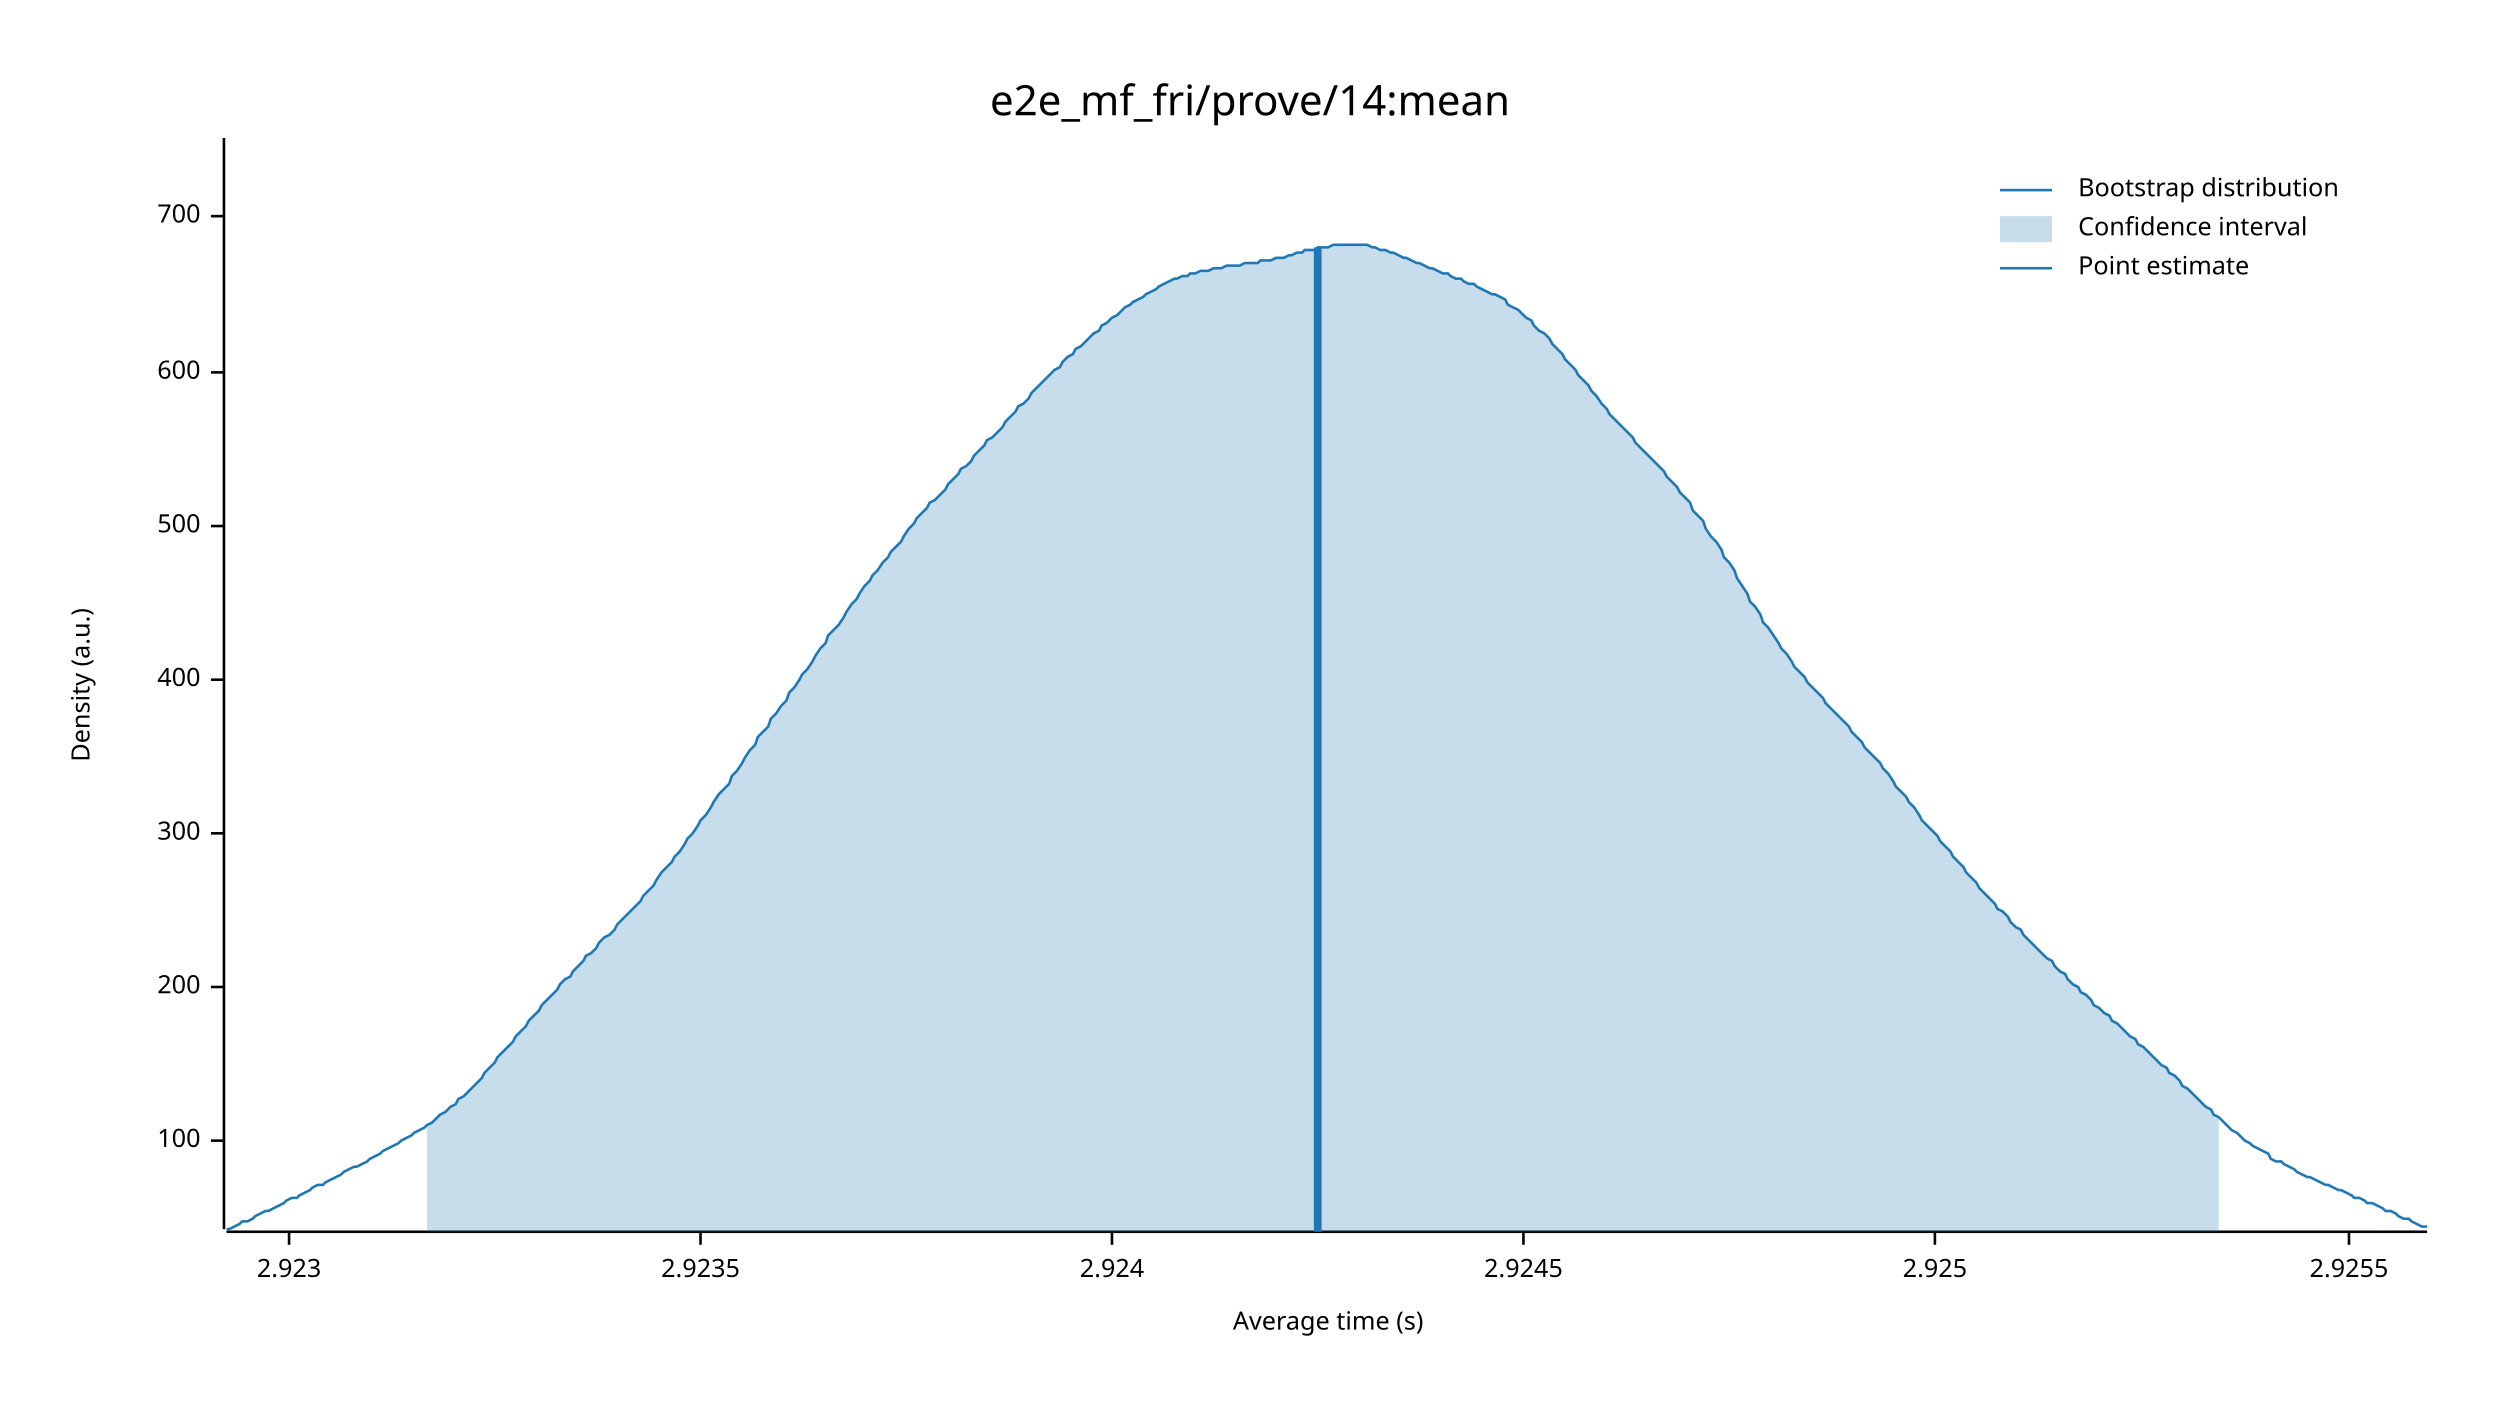
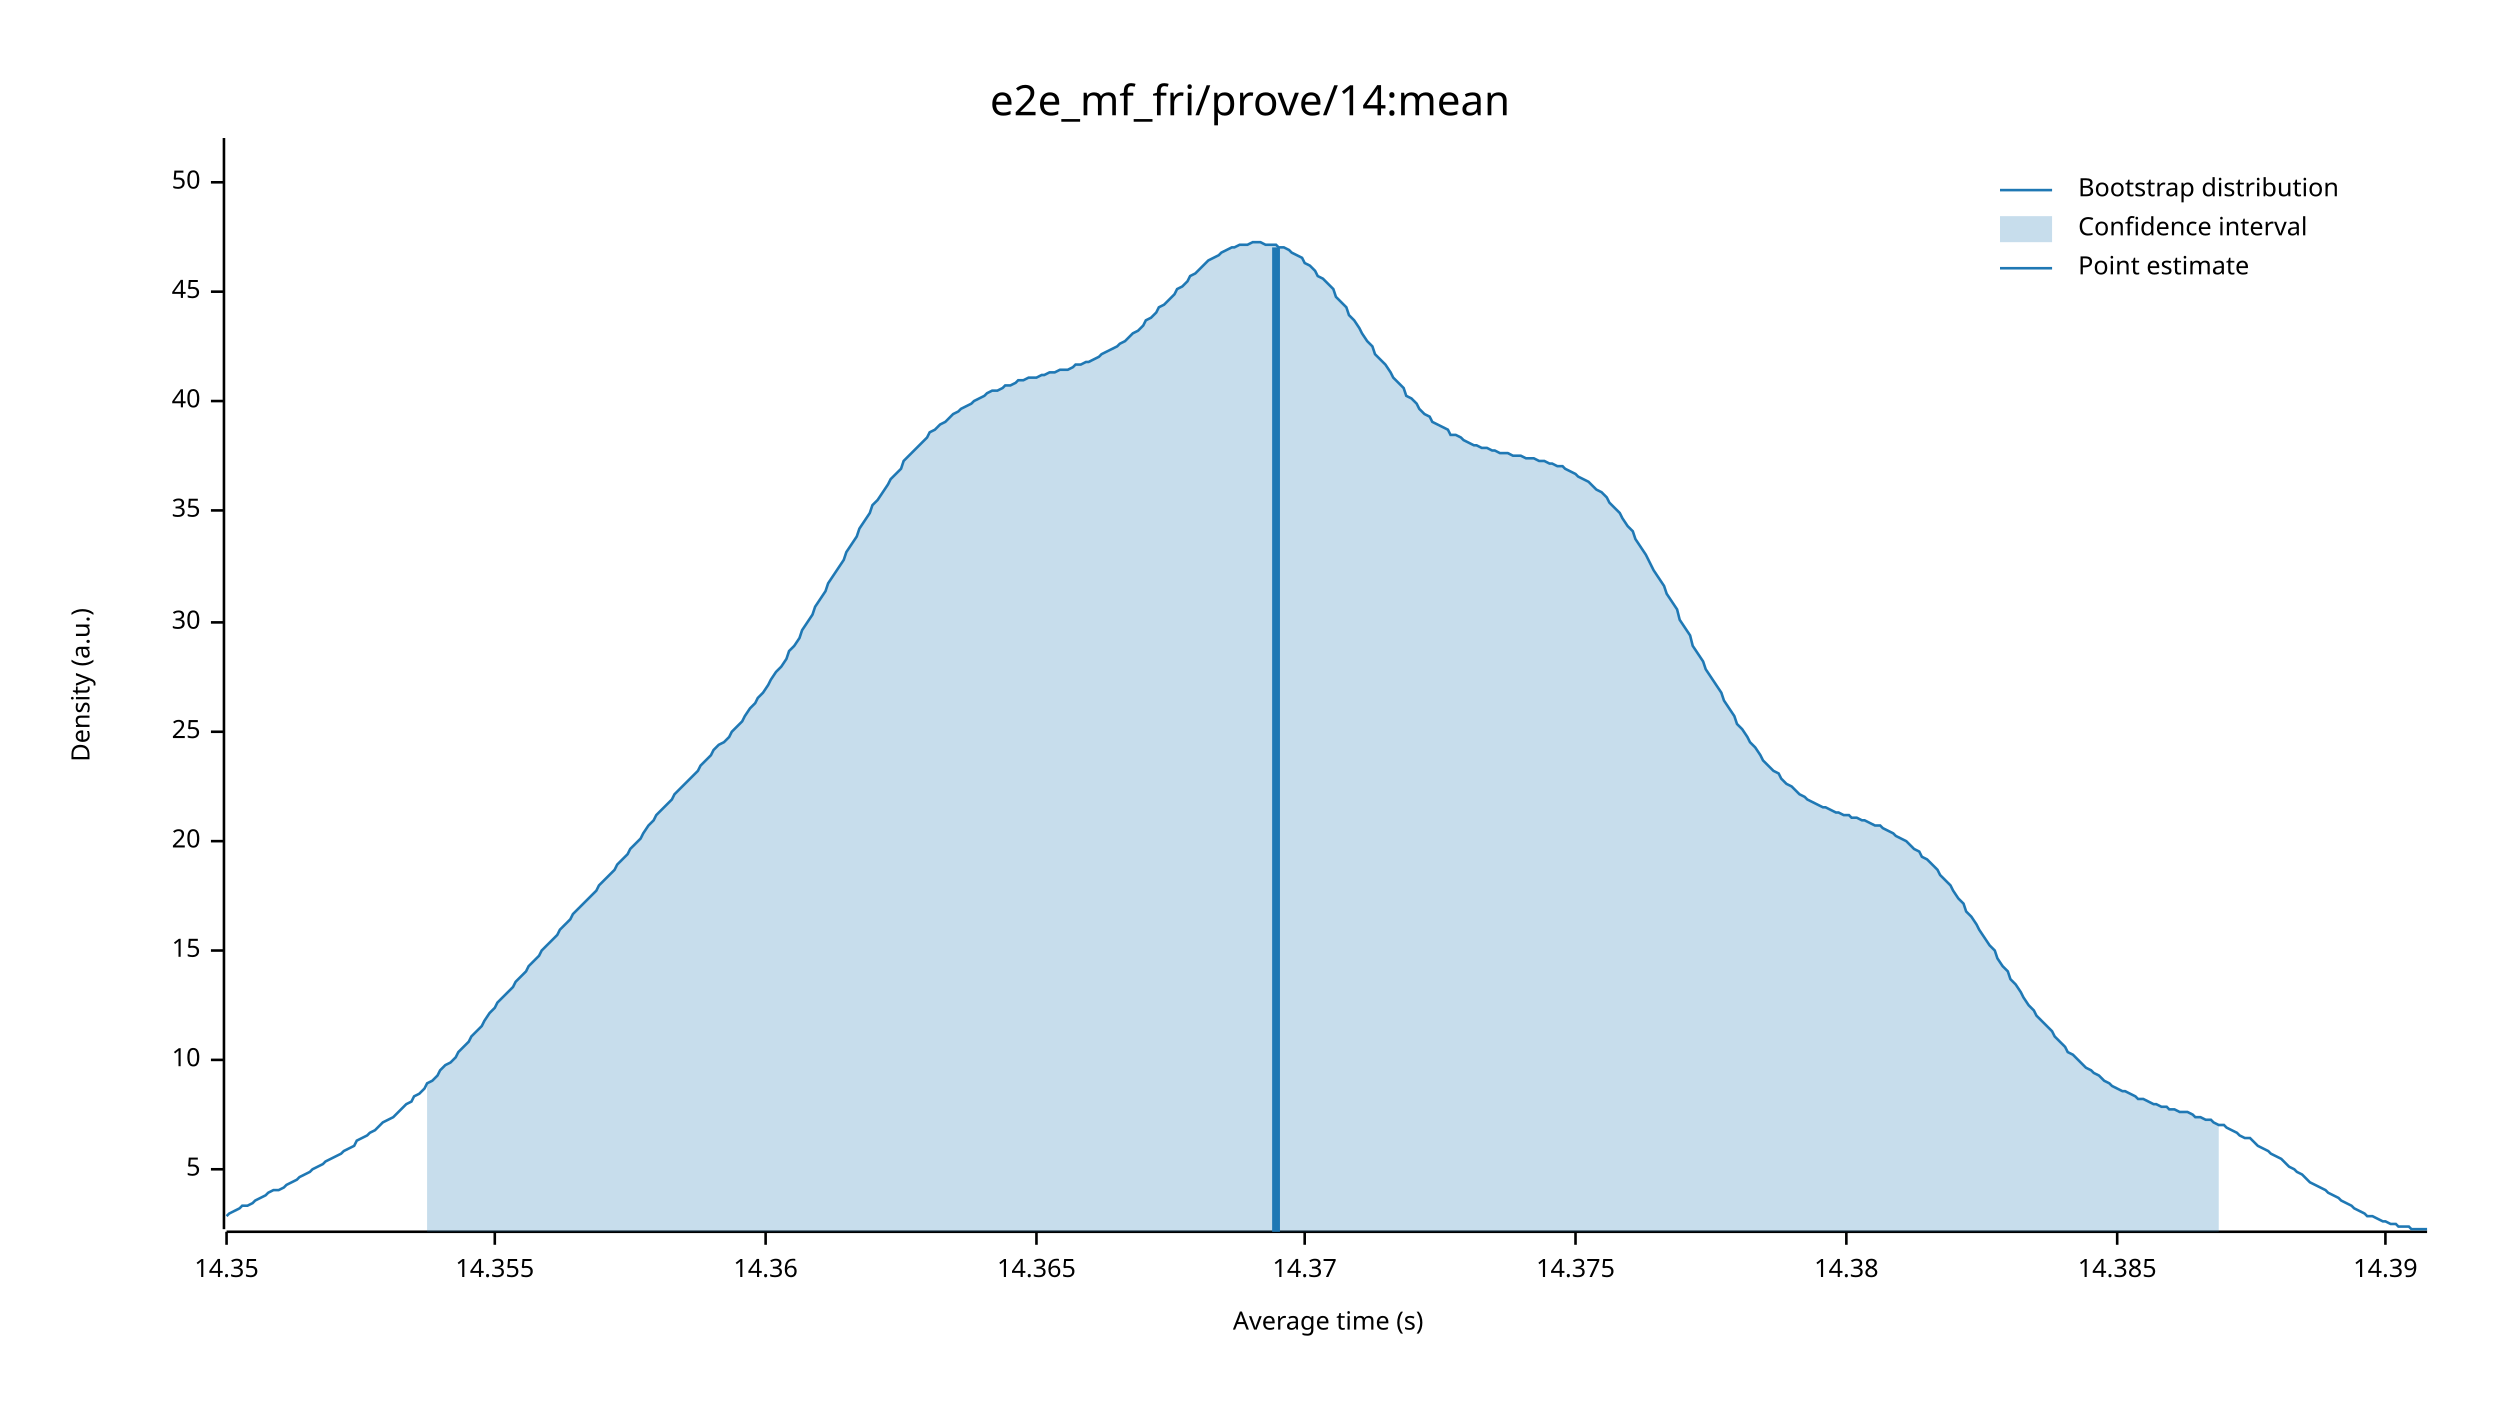
<svg xmlns="http://www.w3.org/2000/svg" width="960" height="540" viewBox="0 0 960 540">
  <text x="480" y="32" dy="0.76em" text-anchor="middle" font-family="sans-serif" font-size="16.129" opacity="1" fill="#000000">
e2e_mf_fri/prove/14:mean
</text>
  <text x="27" y="263" dy="0.76em" text-anchor="middle" font-family="sans-serif" font-size="9.677" opacity="1" fill="#000000" transform="rotate(270, 27, 263)">
Density (a.u.)
</text>
  <text x="510" y="513" dy="-0.5ex" text-anchor="middle" font-family="sans-serif" font-size="9.677" opacity="1" fill="#000000">
Average time (s)
</text>
  <polyline fill="none" opacity="1" stroke="#000000" stroke-width="1" points="86,53 86,472 " />
-   <text x="77" y="438" dy="0.5ex" text-anchor="end" font-family="sans-serif" font-size="9.677" opacity="1" fill="#000000">
- 100
+   <text x="77" y="449" dy="0.5ex" text-anchor="end" font-family="sans-serif" font-size="9.677" opacity="1" fill="#000000">
+ 5
</text>
-   <polyline fill="none" opacity="1" stroke="#000000" stroke-width="1" points="81,438 86,438 " />
-   <text x="77" y="379" dy="0.5ex" text-anchor="end" font-family="sans-serif" font-size="9.677" opacity="1" fill="#000000">
- 200
+   <polyline fill="none" opacity="1" stroke="#000000" stroke-width="1" points="81,449 86,449 " />
+   <text x="77" y="407" dy="0.5ex" text-anchor="end" font-family="sans-serif" font-size="9.677" opacity="1" fill="#000000">
+ 10
</text>
-   <polyline fill="none" opacity="1" stroke="#000000" stroke-width="1" points="81,379 86,379 " />
-   <text x="77" y="320" dy="0.5ex" text-anchor="end" font-family="sans-serif" font-size="9.677" opacity="1" fill="#000000">
- 300
+   <polyline fill="none" opacity="1" stroke="#000000" stroke-width="1" points="81,407 86,407 " />
+   <text x="77" y="365" dy="0.5ex" text-anchor="end" font-family="sans-serif" font-size="9.677" opacity="1" fill="#000000">
+ 15
</text>
-   <polyline fill="none" opacity="1" stroke="#000000" stroke-width="1" points="81,320 86,320 " />
-   <text x="77" y="261" dy="0.5ex" text-anchor="end" font-family="sans-serif" font-size="9.677" opacity="1" fill="#000000">
- 400
+   <polyline fill="none" opacity="1" stroke="#000000" stroke-width="1" points="81,365 86,365 " />
+   <text x="77" y="323" dy="0.5ex" text-anchor="end" font-family="sans-serif" font-size="9.677" opacity="1" fill="#000000">
+ 20
</text>
-   <polyline fill="none" opacity="1" stroke="#000000" stroke-width="1" points="81,261 86,261 " />
-   <text x="77" y="202" dy="0.5ex" text-anchor="end" font-family="sans-serif" font-size="9.677" opacity="1" fill="#000000">
- 500
+   <polyline fill="none" opacity="1" stroke="#000000" stroke-width="1" points="81,323 86,323 " />
+   <text x="77" y="281" dy="0.5ex" text-anchor="end" font-family="sans-serif" font-size="9.677" opacity="1" fill="#000000">
+ 25
</text>
-   <polyline fill="none" opacity="1" stroke="#000000" stroke-width="1" points="81,202 86,202 " />
-   <text x="77" y="143" dy="0.5ex" text-anchor="end" font-family="sans-serif" font-size="9.677" opacity="1" fill="#000000">
- 600
+   <polyline fill="none" opacity="1" stroke="#000000" stroke-width="1" points="81,281 86,281 " />
+   <text x="77" y="239" dy="0.5ex" text-anchor="end" font-family="sans-serif" font-size="9.677" opacity="1" fill="#000000">
+ 30
</text>
-   <polyline fill="none" opacity="1" stroke="#000000" stroke-width="1" points="81,143 86,143 " />
-   <text x="77" y="83" dy="0.5ex" text-anchor="end" font-family="sans-serif" font-size="9.677" opacity="1" fill="#000000">
- 700
+   <polyline fill="none" opacity="1" stroke="#000000" stroke-width="1" points="81,239 86,239 " />
+   <text x="77" y="196" dy="0.5ex" text-anchor="end" font-family="sans-serif" font-size="9.677" opacity="1" fill="#000000">
+ 35
</text>
-   <polyline fill="none" opacity="1" stroke="#000000" stroke-width="1" points="81,83 86,83 " />
+   <polyline fill="none" opacity="1" stroke="#000000" stroke-width="1" points="81,196 86,196 " />
+   <text x="77" y="154" dy="0.5ex" text-anchor="end" font-family="sans-serif" font-size="9.677" opacity="1" fill="#000000">
+ 40
+ </text>
+   <polyline fill="none" opacity="1" stroke="#000000" stroke-width="1" points="81,154 86,154 " />
+   <text x="77" y="112" dy="0.5ex" text-anchor="end" font-family="sans-serif" font-size="9.677" opacity="1" fill="#000000">
+ 45
+ </text>
+   <polyline fill="none" opacity="1" stroke="#000000" stroke-width="1" points="81,112 86,112 " />
+   <text x="77" y="70" dy="0.5ex" text-anchor="end" font-family="sans-serif" font-size="9.677" opacity="1" fill="#000000">
+ 50
+ </text>
+   <polyline fill="none" opacity="1" stroke="#000000" stroke-width="1" points="81,70 86,70 " />
  <polyline fill="none" opacity="1" stroke="#000000" stroke-width="1" points="87,473 932,473 " />
-   <text x="111" y="483" dy="0.76em" text-anchor="middle" font-family="sans-serif" font-size="9.677" opacity="1" fill="#000000">
- 2.923
+   <text x="87" y="483" dy="0.76em" text-anchor="middle" font-family="sans-serif" font-size="9.677" opacity="1" fill="#000000">
+ 14.35
</text>
-   <polyline fill="none" opacity="1" stroke="#000000" stroke-width="1" points="111,473 111,478 " />
-   <text x="269" y="483" dy="0.76em" text-anchor="middle" font-family="sans-serif" font-size="9.677" opacity="1" fill="#000000">
- 2.9235
+   <polyline fill="none" opacity="1" stroke="#000000" stroke-width="1" points="87,473 87,478 " />
+   <text x="190" y="483" dy="0.76em" text-anchor="middle" font-family="sans-serif" font-size="9.677" opacity="1" fill="#000000">
+ 14.355
</text>
-   <polyline fill="none" opacity="1" stroke="#000000" stroke-width="1" points="269,473 269,478 " />
-   <text x="427" y="483" dy="0.76em" text-anchor="middle" font-family="sans-serif" font-size="9.677" opacity="1" fill="#000000">
- 2.924
+   <polyline fill="none" opacity="1" stroke="#000000" stroke-width="1" points="190,473 190,478 " />
+   <text x="294" y="483" dy="0.76em" text-anchor="middle" font-family="sans-serif" font-size="9.677" opacity="1" fill="#000000">
+ 14.36
</text>
-   <polyline fill="none" opacity="1" stroke="#000000" stroke-width="1" points="427,473 427,478 " />
-   <text x="585" y="483" dy="0.76em" text-anchor="middle" font-family="sans-serif" font-size="9.677" opacity="1" fill="#000000">
- 2.9245
+   <polyline fill="none" opacity="1" stroke="#000000" stroke-width="1" points="294,473 294,478 " />
+   <text x="398" y="483" dy="0.76em" text-anchor="middle" font-family="sans-serif" font-size="9.677" opacity="1" fill="#000000">
+ 14.365
</text>
-   <polyline fill="none" opacity="1" stroke="#000000" stroke-width="1" points="585,473 585,478 " />
-   <text x="743" y="483" dy="0.76em" text-anchor="middle" font-family="sans-serif" font-size="9.677" opacity="1" fill="#000000">
- 2.925
+   <polyline fill="none" opacity="1" stroke="#000000" stroke-width="1" points="398,473 398,478 " />
+   <text x="501" y="483" dy="0.76em" text-anchor="middle" font-family="sans-serif" font-size="9.677" opacity="1" fill="#000000">
+ 14.37
</text>
-   <polyline fill="none" opacity="1" stroke="#000000" stroke-width="1" points="743,473 743,478 " />
-   <text x="902" y="483" dy="0.76em" text-anchor="middle" font-family="sans-serif" font-size="9.677" opacity="1" fill="#000000">
- 2.9255
+   <polyline fill="none" opacity="1" stroke="#000000" stroke-width="1" points="501,473 501,478 " />
+   <text x="605" y="483" dy="0.76em" text-anchor="middle" font-family="sans-serif" font-size="9.677" opacity="1" fill="#000000">
+ 14.375
</text>
-   <polyline fill="none" opacity="1" stroke="#000000" stroke-width="1" points="902,473 902,478 " />
-   <polyline fill="none" opacity="1" stroke="#1F78B4" stroke-width="1" points="87,472 88,472 90,471 92,470 93,469 95,469 97,468 98,467 100,466 102,465 103,465 105,464 107,463 109,462 110,461 112,460 114,460 115,459 117,458 119,457 120,456 122,455 124,455 125,454 127,453 129,452 131,451 132,450 134,449 136,448 137,448 139,447 141,446 142,445 144,444 146,443 147,442 149,441 151,440 153,439 154,438 156,437 158,436 159,435 161,434 163,433 164,432 166,431 168,429 169,428 171,427 173,425 175,424 176,422 178,421 180,419 181,418 183,416 185,414 186,412 188,410 190,408 191,406 193,404 195,402 197,400 198,398 200,396 202,394 203,392 205,390 207,388 208,386 210,384 212,382 214,380 215,378 217,376 219,375 220,373 222,371 224,369 225,367 227,366 229,364 230,362 232,360 234,359 236,357 237,355 239,353 241,351 242,350 244,348 246,346 247,344 249,342 251,340 252,338 254,335 256,333 258,331 259,329 261,327 263,324 264,322 266,320 268,317 269,315 271,313 273,310 274,308 276,305 278,303 280,301 281,298 283,296 285,293 286,291 288,288 290,286 291,283 293,281 295,279 296,276 298,274 300,271 302,269 303,266 305,264 307,261 308,259 310,257 312,254 313,252 315,249 317,247 318,244 320,242 322,240 324,237 325,235 327,232 329,230 330,228 332,225 334,223 335,221 337,219 339,216 341,214 342,212 344,210 346,208 347,206 349,203 351,201 352,199 354,197 356,195 357,193 359,192 361,190 363,188 364,186 366,184 368,182 369,180 371,179 373,177 374,175 376,173 378,171 379,169 381,168 383,166 385,164 386,162 388,160 390,158 391,156 393,155 395,153 396,151 398,149 400,147 401,146 403,144 405,142 407,141 408,139 410,137 412,136 413,134 415,133 417,131 418,130 420,128 422,127 423,125 425,124 427,122 429,121 430,120 432,118 434,117 435,116 437,115 439,114 440,113 442,112 444,111 445,110 447,109 449,108 451,107 452,107 454,106 456,106 457,105 459,105 461,104 462,104 464,104 466,103 468,103 469,103 471,102 473,102 474,102 476,102 478,101 479,101 481,101 483,101 484,100 486,100 488,100 490,99 491,99 493,99 495,98 496,98 498,97 500,97 501,96 503,96 505,96 506,95 508,95 510,95 512,94 513,94 515,94 517,94 518,94 520,94 522,94 523,94 525,94 527,95 528,95 530,96 532,96 534,97 535,97 537,98 539,99 540,99 542,100 544,101 545,101 547,102 549,103 550,103 552,104 554,105 556,105 557,106 559,107 561,107 562,108 564,109 566,109 567,110 569,111 571,112 573,113 574,113 576,114 578,115 579,117 581,118 583,119 584,120 586,122 588,123 589,125 591,127 593,128 595,130 596,132 598,134 600,136 601,138 603,140 605,142 606,144 608,146 610,148 611,150 613,152 615,155 617,157 618,159 620,161 622,163 623,164 625,166 627,168 628,170 630,172 632,174 633,175 635,177 637,179 639,181 640,183 642,185 644,187 645,189 647,191 649,193 650,196 652,198 654,200 655,203 657,206 659,208 661,211 662,214 664,216 666,219 667,222 669,225 671,228 672,231 674,233 676,236 677,239 679,241 681,244 683,247 684,249 686,251 688,254 689,256 691,258 693,260 694,262 696,264 698,266 700,268 701,270 703,272 705,274 706,275 708,277 710,279 711,281 713,283 715,285 716,287 718,289 720,291 722,293 723,295 725,297 727,300 728,302 730,304 732,306 733,308 735,310 737,313 738,315 740,317 742,319 744,321 745,323 747,325 749,327 750,329 752,331 754,333 755,335 757,337 759,339 760,341 762,343 764,345 766,347 767,349 769,350 771,352 772,354 774,356 776,357 777,359 779,361 781,363 782,364 784,366 786,368 788,369 789,371 791,373 793,374 794,376 796,378 798,379 799,381 801,382 803,384 804,386 806,387 808,389 810,390 811,392 813,393 815,395 816,396 818,398 820,399 821,401 823,402 825,404 827,406 828,407 830,409 832,410 833,412 835,413 837,415 838,417 840,418 842,420 843,421 845,423 847,425 849,426 850,428 852,429 854,431 855,432 857,434 859,435 860,436 862,438 864,439 865,440 867,441 869,442 871,443 872,445 874,446 876,446 877,447 879,448 881,449 882,450 884,451 886,452 887,452 889,453 891,454 893,455 894,455 896,456 898,457 899,457 901,458 903,459 904,460 906,460 908,461 909,462 911,462 913,463 915,464 916,465 918,465 920,466 921,467 923,468 925,468 926,469 928,470 930,471 932,471 " />
-   <polygon opacity="0.25" fill="#1F78B4" points="164,432 166,431 168,429 169,428 171,427 173,425 175,424 176,422 178,421 180,419 181,418 183,416 185,414 186,412 188,410 190,408 191,406 193,404 195,402 197,400 198,398 200,396 202,394 203,392 205,390 207,388 208,386 210,384 212,382 214,380 215,378 217,376 219,375 220,373 222,371 224,369 225,367 227,366 229,364 230,362 232,360 234,359 236,357 237,355 239,353 241,351 242,350 244,348 246,346 247,344 249,342 251,340 252,338 254,335 256,333 258,331 259,329 261,327 263,324 264,322 266,320 268,317 269,315 271,313 273,310 274,308 276,305 278,303 280,301 281,298 283,296 285,293 286,291 288,288 290,286 291,283 293,281 295,279 296,276 298,274 300,271 302,269 303,266 305,264 307,261 308,259 310,257 312,254 313,252 315,249 317,247 318,244 320,242 322,240 324,237 325,235 327,232 329,230 330,228 332,225 334,223 335,221 337,219 339,216 341,214 342,212 344,210 346,208 347,206 349,203 351,201 352,199 354,197 356,195 357,193 359,192 361,190 363,188 364,186 366,184 368,182 369,180 371,179 373,177 374,175 376,173 378,171 379,169 381,168 383,166 385,164 386,162 388,160 390,158 391,156 393,155 395,153 396,151 398,149 400,147 401,146 403,144 405,142 407,141 408,139 410,137 412,136 413,134 415,133 417,131 418,130 420,128 422,127 423,125 425,124 427,122 429,121 430,120 432,118 434,117 435,116 437,115 439,114 440,113 442,112 444,111 445,110 447,109 449,108 451,107 452,107 454,106 456,106 457,105 459,105 461,104 462,104 464,104 466,103 468,103 469,103 471,102 473,102 474,102 476,102 478,101 479,101 481,101 483,101 484,100 486,100 488,100 490,99 491,99 493,99 495,98 496,98 498,97 500,97 501,96 503,96 505,96 506,95 508,95 510,95 512,94 513,94 515,94 517,94 518,94 520,94 522,94 523,94 525,94 527,95 528,95 530,96 532,96 534,97 535,97 537,98 539,99 540,99 542,100 544,101 545,101 547,102 549,103 550,103 552,104 554,105 556,105 557,106 559,107 561,107 562,108 564,109 566,109 567,110 569,111 571,112 573,113 574,113 576,114 578,115 579,117 581,118 583,119 584,120 586,122 588,123 589,125 591,127 593,128 595,130 596,132 598,134 600,136 601,138 603,140 605,142 606,144 608,146 610,148 611,150 613,152 615,155 617,157 618,159 620,161 622,163 623,164 625,166 627,168 628,170 630,172 632,174 633,175 635,177 637,179 639,181 640,183 642,185 644,187 645,189 647,191 649,193 650,196 652,198 654,200 655,203 657,206 659,208 661,211 662,214 664,216 666,219 667,222 669,225 671,228 672,231 674,233 676,236 677,239 679,241 681,244 683,247 684,249 686,251 688,254 689,256 691,258 693,260 694,262 696,264 698,266 700,268 701,270 703,272 705,274 706,275 708,277 710,279 711,281 713,283 715,285 716,287 718,289 720,291 722,293 723,295 725,297 727,300 728,302 730,304 732,306 733,308 735,310 737,313 738,315 740,317 742,319 744,321 745,323 747,325 749,327 750,329 752,331 754,333 755,335 757,337 759,339 760,341 762,343 764,345 766,347 767,349 769,350 771,352 772,354 774,356 776,357 777,359 779,361 781,363 782,364 784,366 786,368 788,369 789,371 791,373 793,374 794,376 796,378 798,379 799,381 801,382 803,384 804,386 806,387 808,389 810,390 811,392 813,393 815,395 816,396 818,398 820,399 821,401 823,402 825,404 827,406 828,407 830,409 832,410 833,412 835,413 837,415 838,417 840,418 842,420 843,421 845,423 847,425 849,426 850,428 852,429 852,473 164,473 " />
-   <polyline fill="none" opacity="1" stroke="#1F78B4" stroke-width="3" points="506,473 506,95 " />
+   <polyline fill="none" opacity="1" stroke="#000000" stroke-width="1" points="605,473 605,478 " />
+   <text x="709" y="483" dy="0.76em" text-anchor="middle" font-family="sans-serif" font-size="9.677" opacity="1" fill="#000000">
+ 14.38
+ </text>
+   <polyline fill="none" opacity="1" stroke="#000000" stroke-width="1" points="709,473 709,478 " />
+   <text x="813" y="483" dy="0.76em" text-anchor="middle" font-family="sans-serif" font-size="9.677" opacity="1" fill="#000000">
+ 14.385
+ </text>
+   <polyline fill="none" opacity="1" stroke="#000000" stroke-width="1" points="813,473 813,478 " />
+   <text x="916" y="483" dy="0.76em" text-anchor="middle" font-family="sans-serif" font-size="9.677" opacity="1" fill="#000000">
+ 14.39
+ </text>
+   <polyline fill="none" opacity="1" stroke="#000000" stroke-width="1" points="916,473 916,478 " />
+   <polyline fill="none" opacity="1" stroke="#1F78B4" stroke-width="1" points="87,467 88,466 90,465 92,464 93,463 95,463 97,462 98,461 100,460 102,459 103,458 105,457 107,457 109,456 110,455 112,454 114,453 115,452 117,451 119,450 120,449 122,448 124,447 125,446 127,445 129,444 131,443 132,442 134,441 136,440 137,438 139,437 141,436 142,435 144,434 146,432 147,431 149,430 151,429 153,427 154,426 156,424 158,423 159,421 161,420 163,418 164,416 166,415 168,413 169,411 171,409 173,408 175,406 176,404 178,402 180,400 181,398 183,396 185,394 186,392 188,389 190,387 191,385 193,383 195,381 197,379 198,377 200,375 202,373 203,371 205,369 207,367 208,365 210,363 212,361 214,359 215,357 217,355 219,353 220,351 222,349 224,347 225,346 227,344 229,342 230,340 232,338 234,336 236,334 237,332 239,330 241,328 242,326 244,324 246,322 247,320 249,317 251,315 252,313 254,311 256,309 258,307 259,305 261,303 263,301 264,300 266,298 268,296 269,294 271,292 273,290 274,288 276,286 278,285 280,283 281,281 283,279 285,277 286,275 288,272 290,270 291,268 293,266 295,263 296,261 298,258 300,256 302,253 303,250 305,248 307,245 308,242 310,239 312,236 313,233 315,230 317,227 318,224 320,221 322,218 324,215 325,212 327,209 329,206 330,203 332,200 334,197 335,194 337,192 339,189 341,186 342,184 344,182 346,180 347,177 349,175 351,173 352,172 354,170 356,168 357,166 359,165 361,163 363,162 364,161 366,159 368,158 369,157 371,156 373,155 374,154 376,153 378,152 379,151 381,150 383,150 385,149 386,148 388,148 390,147 391,146 393,146 395,145 396,145 398,145 400,144 401,144 403,143 405,143 407,142 408,142 410,142 412,141 413,140 415,140 417,139 418,139 420,138 422,137 423,136 425,135 427,134 429,133 430,132 432,131 434,129 435,128 437,127 439,125 440,123 442,122 444,120 445,118 447,117 449,115 451,113 452,111 454,110 456,108 457,106 459,105 461,103 462,102 464,100 466,99 468,98 469,97 471,96 473,95 474,95 476,94 478,94 479,94 481,93 483,93 484,93 486,94 488,94 490,94 491,95 493,95 495,96 496,97 498,98 500,99 501,101 503,102 505,104 506,106 508,107 510,109 512,111 513,114 515,116 517,118 518,121 520,123 522,126 523,128 525,131 527,133 528,136 530,138 532,140 534,143 535,145 537,147 539,149 540,152 542,153 544,155 545,157 547,159 549,160 550,162 552,163 554,164 556,165 557,167 559,167 561,168 562,169 564,170 566,171 567,171 569,172 571,172 573,173 574,173 576,174 578,174 579,174 581,175 583,175 584,175 586,176 588,176 589,176 591,177 593,177 595,178 596,178 598,179 600,179 601,180 603,181 605,182 606,183 608,184 610,185 611,186 613,188 615,189 617,191 618,193 620,195 622,197 623,199 625,202 627,204 628,207 630,210 632,213 633,215 635,219 637,222 639,225 640,228 642,231 644,234 645,238 647,241 649,244 650,248 652,251 654,254 655,257 657,260 659,263 661,266 662,269 664,272 666,275 667,278 669,280 671,283 672,285 674,287 676,290 677,292 679,294 681,296 683,297 684,299 686,301 688,302 689,303 691,305 693,306 694,307 696,308 698,309 700,310 701,310 703,311 705,312 706,312 708,313 710,313 711,314 713,314 715,315 716,315 718,316 720,317 722,317 723,318 725,319 727,320 728,321 730,322 732,323 733,324 735,326 737,327 738,329 740,330 742,332 744,334 745,336 747,338 749,340 750,342 752,345 754,347 755,350 757,352 759,355 760,357 762,360 764,363 766,365 767,368 769,371 771,373 772,376 774,378 776,381 777,383 779,386 781,388 782,390 784,392 786,394 788,396 789,398 791,400 793,402 794,404 796,405 798,407 799,408 801,410 803,411 804,412 806,413 808,415 810,416 811,417 813,418 815,419 816,419 818,420 820,421 821,422 823,422 825,423 827,424 828,424 830,425 832,425 833,426 835,426 837,427 838,427 840,427 842,428 843,429 845,429 847,430 849,430 850,431 852,432 854,432 855,433 857,434 859,435 860,436 862,437 864,437 865,438 867,440 869,441 871,442 872,443 874,444 876,445 877,446 879,448 881,449 882,450 884,451 886,453 887,454 889,455 891,456 893,457 894,458 896,459 898,460 899,461 901,462 903,463 904,464 906,465 908,466 909,467 911,467 913,468 915,469 916,469 918,470 920,470 921,471 923,471 925,471 926,472 928,472 930,472 932,472 " />
+   <polygon opacity="0.25" fill="#1F78B4" points="164,416 166,415 168,413 169,411 171,409 173,408 175,406 176,404 178,402 180,400 181,398 183,396 185,394 186,392 188,389 190,387 191,385 193,383 195,381 197,379 198,377 200,375 202,373 203,371 205,369 207,367 208,365 210,363 212,361 214,359 215,357 217,355 219,353 220,351 222,349 224,347 225,346 227,344 229,342 230,340 232,338 234,336 236,334 237,332 239,330 241,328 242,326 244,324 246,322 247,320 249,317 251,315 252,313 254,311 256,309 258,307 259,305 261,303 263,301 264,300 266,298 268,296 269,294 271,292 273,290 274,288 276,286 278,285 280,283 281,281 283,279 285,277 286,275 288,272 290,270 291,268 293,266 295,263 296,261 298,258 300,256 302,253 303,250 305,248 307,245 308,242 310,239 312,236 313,233 315,230 317,227 318,224 320,221 322,218 324,215 325,212 327,209 329,206 330,203 332,200 334,197 335,194 337,192 339,189 341,186 342,184 344,182 346,180 347,177 349,175 351,173 352,172 354,170 356,168 357,166 359,165 361,163 363,162 364,161 366,159 368,158 369,157 371,156 373,155 374,154 376,153 378,152 379,151 381,150 383,150 385,149 386,148 388,148 390,147 391,146 393,146 395,145 396,145 398,145 400,144 401,144 403,143 405,143 407,142 408,142 410,142 412,141 413,140 415,140 417,139 418,139 420,138 422,137 423,136 425,135 427,134 429,133 430,132 432,131 434,129 435,128 437,127 439,125 440,123 442,122 444,120 445,118 447,117 449,115 451,113 452,111 454,110 456,108 457,106 459,105 461,103 462,102 464,100 466,99 468,98 469,97 471,96 473,95 474,95 476,94 478,94 479,94 481,93 483,93 484,93 486,94 488,94 490,94 491,95 493,95 495,96 496,97 498,98 500,99 501,101 503,102 505,104 506,106 508,107 510,109 512,111 513,114 515,116 517,118 518,121 520,123 522,126 523,128 525,131 527,133 528,136 530,138 532,140 534,143 535,145 537,147 539,149 540,152 542,153 544,155 545,157 547,159 549,160 550,162 552,163 554,164 556,165 557,167 559,167 561,168 562,169 564,170 566,171 567,171 569,172 571,172 573,173 574,173 576,174 578,174 579,174 581,175 583,175 584,175 586,176 588,176 589,176 591,177 593,177 595,178 596,178 598,179 600,179 601,180 603,181 605,182 606,183 608,184 610,185 611,186 613,188 615,189 617,191 618,193 620,195 622,197 623,199 625,202 627,204 628,207 630,210 632,213 633,215 635,219 637,222 639,225 640,228 642,231 644,234 645,238 647,241 649,244 650,248 652,251 654,254 655,257 657,260 659,263 661,266 662,269 664,272 666,275 667,278 669,280 671,283 672,285 674,287 676,290 677,292 679,294 681,296 683,297 684,299 686,301 688,302 689,303 691,305 693,306 694,307 696,308 698,309 700,310 701,310 703,311 705,312 706,312 708,313 710,313 711,314 713,314 715,315 716,315 718,316 720,317 722,317 723,318 725,319 727,320 728,321 730,322 732,323 733,324 735,326 737,327 738,329 740,330 742,332 744,334 745,336 747,338 749,340 750,342 752,345 754,347 755,350 757,352 759,355 760,357 762,360 764,363 766,365 767,368 769,371 771,373 772,376 774,378 776,381 777,383 779,386 781,388 782,390 784,392 786,394 788,396 789,398 791,400 793,402 794,404 796,405 798,407 799,408 801,410 803,411 804,412 806,413 808,415 810,416 811,417 813,418 815,419 816,419 818,420 820,421 821,422 823,422 825,423 827,424 828,424 830,425 832,425 833,426 835,426 837,427 838,427 840,427 842,428 843,429 845,429 847,430 849,430 850,431 852,432 852,473 164,473 " />
+   <polyline fill="none" opacity="1" stroke="#1F78B4" stroke-width="3" points="490,473 490,95 " />
  <text x="798" y="68" dy="0.76em" text-anchor="start" font-family="sans-serif" font-size="9.677" opacity="1" fill="#000000">
Bootstrap distribution
</text>
  <text x="798" y="83" dy="0.76em" text-anchor="start" font-family="sans-serif" font-size="9.677" opacity="1" fill="#000000">
Confidence interval
</text>
  <text x="798" y="98" dy="0.76em" text-anchor="start" font-family="sans-serif" font-size="9.677" opacity="1" fill="#000000">
Point estimate
</text>
  <polyline fill="none" opacity="1" stroke="#1F78B4" stroke-width="1" points="768,73 788,73 " />
  <rect x="768" y="83" width="20" height="10" opacity="0.25" fill="#1F78B4" stroke="none" />
  <polyline fill="none" opacity="1" stroke="#1F78B4" stroke-width="1" points="768,103 788,103 " />
</svg>
